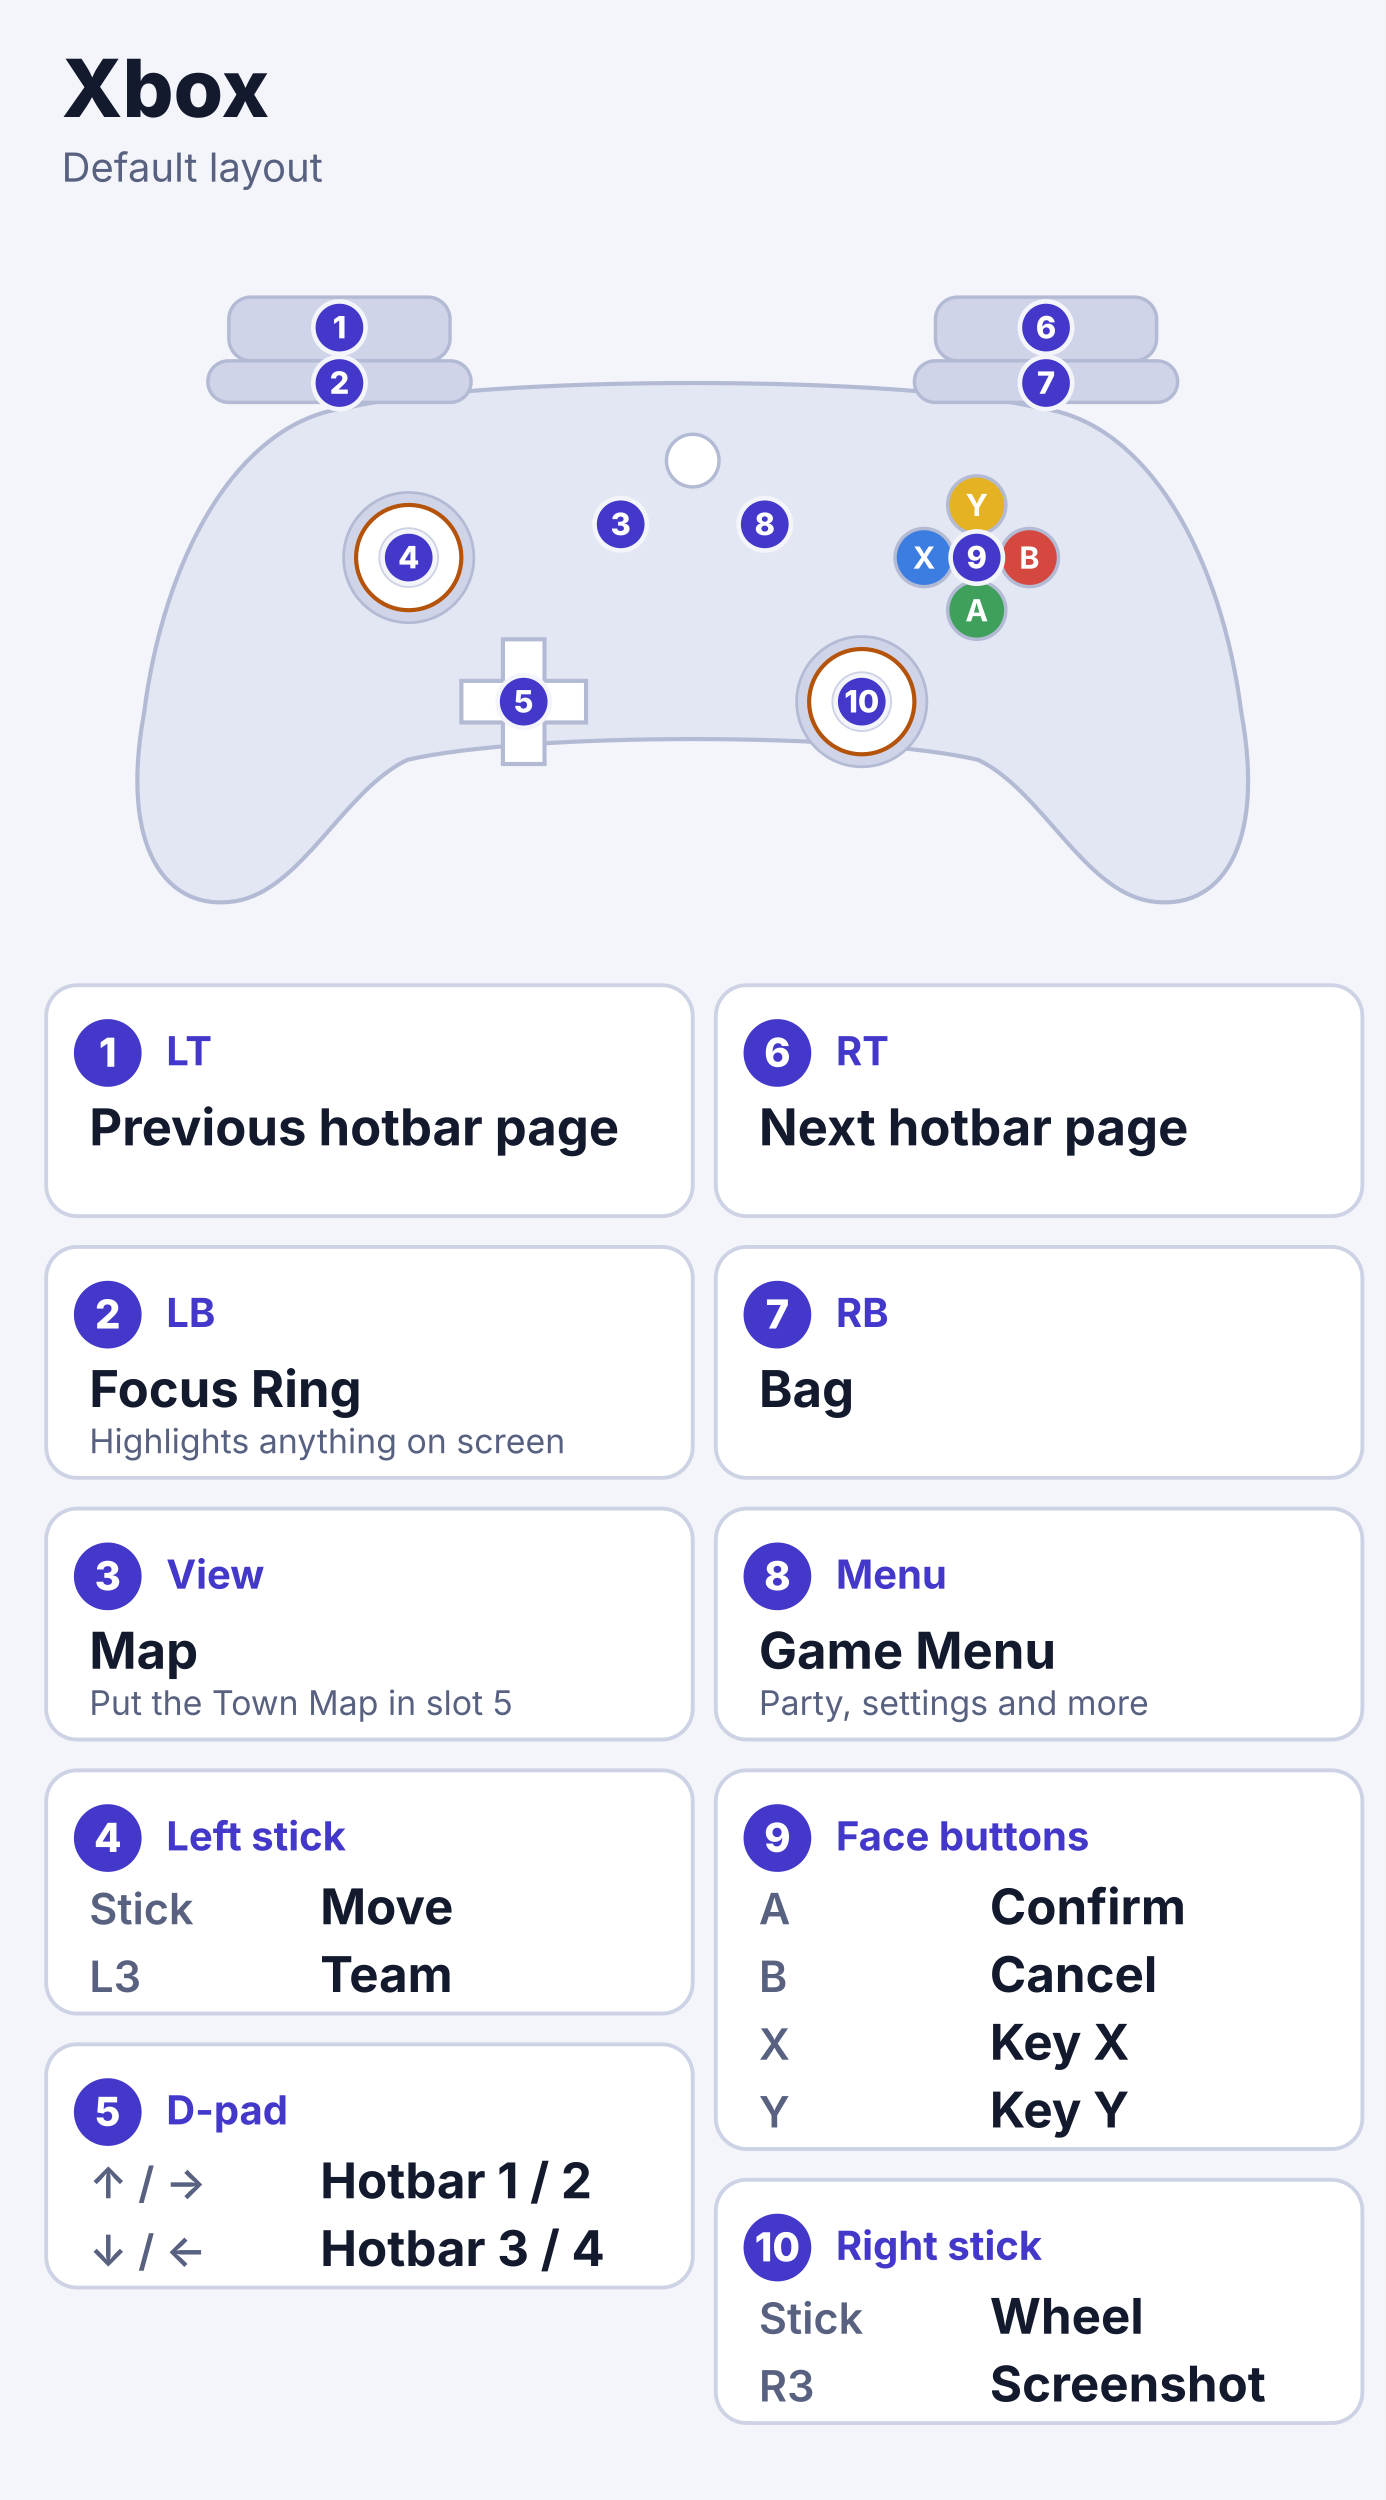
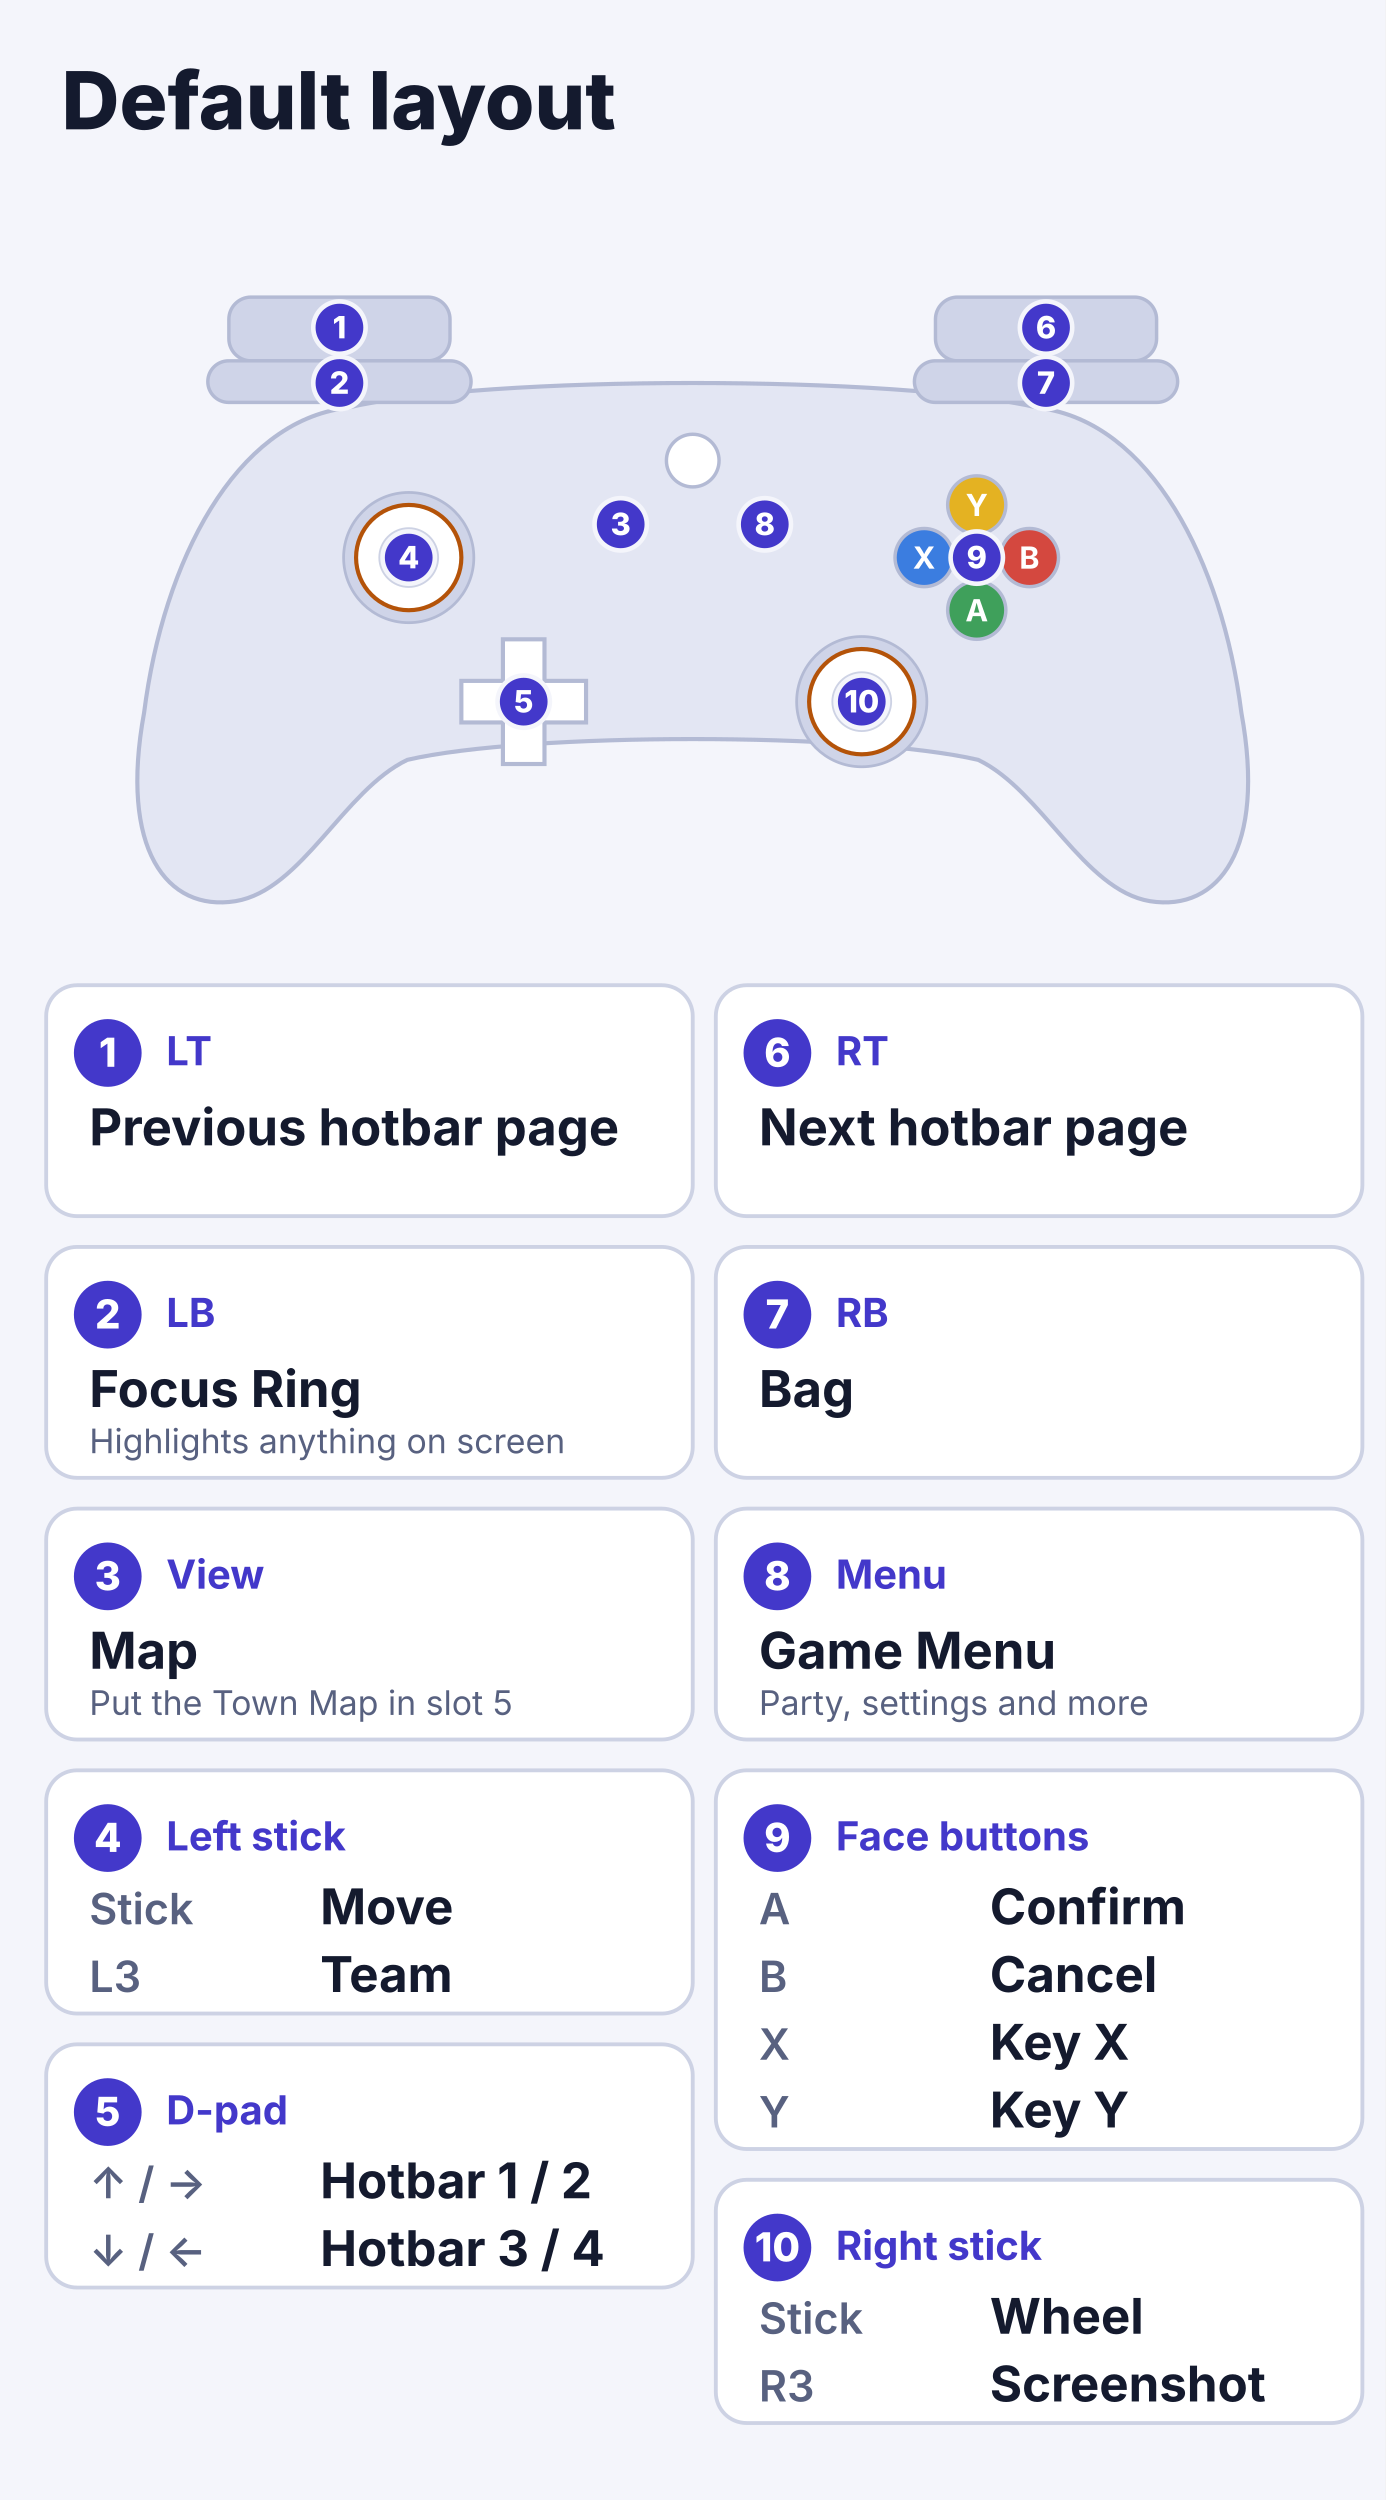
<svg xmlns="http://www.w3.org/2000/svg" viewBox="0 0 900 1624" width="900" height="1624" role="img" aria-labelledby="t d" font-family="'Segoe UI Variable Display','Segoe UI',Inter,'SF Pro Display',-apple-system,'Helvetica Neue',Arial,sans-serif">
  <rect width="900" height="1624" fill="#f4f5fb" />
-   <text x="40" y="76" font-size="52" font-weight="800" fill="#141a2e" text-anchor="start">Xbox</text>
-   <text x="40" y="118" font-size="26" font-weight="400" fill="#586180" text-anchor="start">Default layout</text>
+   <text x="40" y="84" font-size="52" font-weight="800" fill="#141a2e" text-anchor="start">Default layout</text>
  <g transform="translate(450,400) scale(0.9)">
    <path d="M -250,-150 C -150,-174 150,-174 250,-150 C 330,-140 382,-40 396,70 C 414,168 380,214 330,206 C 282,198 252,126 206,104 C 120,84 -120,84 -206,104 C -252,126 -282,198 -330,206 C -380,214 -414,168 -396,70 C -382,-40 -330,-140 -250,-150 Z" fill="#e3e6f3" stroke="#b3bad4" stroke-width="3" />
    <rect x="-334.8" y="-230" width="159.6" height="46" rx="16" fill="#cfd4e8" stroke="#b3bad4" stroke-width="2.5" />
    <rect x="-350" y="-184" width="190" height="30" rx="15" fill="#cfd4e8" stroke="#b3bad4" stroke-width="2.5" />
    <rect x="175.2" y="-230" width="159.6" height="46" rx="16" fill="#cfd4e8" stroke="#b3bad4" stroke-width="2.5" />
    <rect x="160" y="-184" width="190" height="30" rx="15" fill="#cfd4e8" stroke="#b3bad4" stroke-width="2.5" />
    <path d="M -137,17 h 30 v 30 h 30 v 30 h -30 v 30 h -30 v -30 h -30 v -30 h 30 z" fill="#ffffff" stroke="#b3bad4" stroke-width="3" />
    <circle cx="-205" cy="-42" r="47" fill="#cfd4e8" stroke="#b3bad4" stroke-width="2" />
    <circle cx="-205" cy="-42" r="38" fill="#ffffff" stroke="#b45309" stroke-width="3" />
    <circle cx="-205" cy="-42" r="20.9" fill="none" stroke="#cdd2e4" stroke-width="2" />
    <circle cx="122" cy="62" r="47" fill="#cfd4e8" stroke="#b3bad4" stroke-width="2" />
    <circle cx="122" cy="62" r="38" fill="#ffffff" stroke="#b45309" stroke-width="3" />
    <circle cx="122" cy="62" r="20.9" fill="none" stroke="#cdd2e4" stroke-width="2" />
    <circle cx="205" cy="-4" r="21" fill="#3fa05b" stroke="#b3bad4" stroke-width="2.5" />
    <text x="205" y="4" font-size="22" font-weight="700" fill="#ffffff" text-anchor="middle">A</text>
    <circle cx="243" cy="-42" r="21" fill="#d4483f" stroke="#b3bad4" stroke-width="2.5" />
    <text x="243" y="-34" font-size="22" font-weight="700" fill="#ffffff" text-anchor="middle">B</text>
    <circle cx="167" cy="-42" r="21" fill="#3b7de0" stroke="#b3bad4" stroke-width="2.5" />
    <text x="167" y="-34" font-size="22" font-weight="700" fill="#ffffff" text-anchor="middle">X</text>
    <circle cx="205" cy="-80" r="21" fill="#e4b222" stroke="#b3bad4" stroke-width="2.5" />
    <text x="205" y="-72" font-size="22" font-weight="700" fill="#ffffff" text-anchor="middle">Y</text>
    <rect x="-69" y="-73.5" width="34" height="15" rx="7.5" fill="#b45309" stroke="#b3bad4" stroke-width="2.5" />
    <rect x="35" y="-73.5" width="34" height="15" rx="7.5" fill="#ffffff" stroke="#b3bad4" stroke-width="2.5" />
    <circle cx="0" cy="-112" r="19" fill="#ffffff" stroke="#b3bad4" stroke-width="2.5" />
  </g>
  <circle cx="220.5" cy="212.8" r="17" fill="#4338ca" stroke="#f4f5fb" stroke-width="3" />
  <text x="220.5" y="219.8" font-size="20" font-weight="800" fill="#ffffff" text-anchor="middle">1</text>
  <circle cx="220.5" cy="248.8" r="17" fill="#4338ca" stroke="#f4f5fb" stroke-width="3" />
  <text x="220.5" y="255.8" font-size="20" font-weight="800" fill="#ffffff" text-anchor="middle">2</text>
  <circle cx="403.2" cy="340.6" r="17" fill="#4338ca" stroke="#f4f5fb" stroke-width="3" />
  <text x="403.2" y="347.6" font-size="20" font-weight="800" fill="#ffffff" text-anchor="middle">3</text>
  <circle cx="265.5" cy="362.2" r="17" fill="#4338ca" stroke="#f4f5fb" stroke-width="3" />
  <text x="265.5" y="369.2" font-size="20" font-weight="800" fill="#ffffff" text-anchor="middle">4</text>
  <circle cx="340.2" cy="455.8" r="17" fill="#4338ca" stroke="#f4f5fb" stroke-width="3" />
  <text x="340.2" y="462.8" font-size="20" font-weight="800" fill="#ffffff" text-anchor="middle">5</text>
  <circle cx="679.5" cy="212.8" r="17" fill="#4338ca" stroke="#f4f5fb" stroke-width="3" />
  <text x="679.5" y="219.8" font-size="20" font-weight="800" fill="#ffffff" text-anchor="middle">6</text>
  <circle cx="679.5" cy="248.8" r="17" fill="#4338ca" stroke="#f4f5fb" stroke-width="3" />
  <text x="679.5" y="255.8" font-size="20" font-weight="800" fill="#ffffff" text-anchor="middle">7</text>
  <circle cx="496.8" cy="340.6" r="17" fill="#4338ca" stroke="#f4f5fb" stroke-width="3" />
  <text x="496.8" y="347.6" font-size="20" font-weight="800" fill="#ffffff" text-anchor="middle">8</text>
  <circle cx="634.5" cy="362.2" r="17" fill="#4338ca" stroke="#f4f5fb" stroke-width="3" />
  <text x="634.5" y="369.2" font-size="20" font-weight="800" fill="#ffffff" text-anchor="middle">9</text>
  <circle cx="559.8" cy="455.8" r="17" fill="#4338ca" stroke="#f4f5fb" stroke-width="3" />
  <text x="559.8" y="462.8" font-size="20" font-weight="800" fill="#ffffff" text-anchor="middle">10</text>
  <rect x="30" y="640" width="420" height="150" rx="20" fill="#ffffff" stroke="#cdd2e4" stroke-width="2.5" />
  <circle cx="70" cy="684" r="22" fill="#4338ca" />
  <text x="70" y="693" font-size="26" font-weight="800" fill="#ffffff" text-anchor="middle">1</text>
  <text x="108" y="692" font-size="26" font-weight="700" fill="#4338ca" text-anchor="start">LT</text>
  <text x="58" y="744" font-size="33" font-weight="700" fill="#141a2e" text-anchor="start">Previous hotbar page</text>
  <rect x="30" y="810" width="420" height="150" rx="20" fill="#ffffff" stroke="#cdd2e4" stroke-width="2.5" />
  <circle cx="70" cy="854" r="22" fill="#4338ca" />
  <text x="70" y="863" font-size="26" font-weight="800" fill="#ffffff" text-anchor="middle">2</text>
  <text x="108" y="862" font-size="26" font-weight="700" fill="#4338ca" text-anchor="start">LB</text>
  <text x="58" y="914" font-size="33" font-weight="700" fill="#141a2e" text-anchor="start">Focus Ring</text>
  <text x="58" y="944" font-size="22" font-weight="400" fill="#586180" text-anchor="start">Highlights anything on screen</text>
  <rect x="30" y="980" width="420" height="150" rx="20" fill="#ffffff" stroke="#cdd2e4" stroke-width="2.5" />
  <circle cx="70" cy="1024" r="22" fill="#4338ca" />
  <text x="70" y="1033" font-size="26" font-weight="800" fill="#ffffff" text-anchor="middle">3</text>
  <text x="108" y="1032" font-size="26" font-weight="700" fill="#4338ca" text-anchor="start">View</text>
  <text x="58" y="1084" font-size="33" font-weight="700" fill="#141a2e" text-anchor="start">Map</text>
  <text x="58" y="1114" font-size="22" font-weight="400" fill="#586180" text-anchor="start">Put the Town Map in slot 5</text>
  <rect x="30" y="1150" width="420" height="158" rx="20" fill="#ffffff" stroke="#cdd2e4" stroke-width="2.5" />
  <circle cx="70" cy="1194" r="22" fill="#4338ca" />
  <text x="70" y="1203" font-size="26" font-weight="800" fill="#ffffff" text-anchor="middle">4</text>
  <text x="108" y="1202" font-size="26" font-weight="700" fill="#4338ca" text-anchor="start">Left stick</text>
  <text x="58" y="1250" font-size="28" font-weight="600" fill="#586180" text-anchor="start">Stick</text>
  <text x="208" y="1250" font-size="32" font-weight="700" fill="#141a2e" text-anchor="start">Move</text>
  <text x="58" y="1294" font-size="28" font-weight="600" fill="#586180" text-anchor="start">L3</text>
  <text x="208" y="1294" font-size="32" font-weight="700" fill="#141a2e" text-anchor="start">Team</text>
  <rect x="30" y="1328" width="420" height="158" rx="20" fill="#ffffff" stroke="#cdd2e4" stroke-width="2.5" />
  <circle cx="70" cy="1372" r="22" fill="#4338ca" />
  <text x="70" y="1381" font-size="26" font-weight="800" fill="#ffffff" text-anchor="middle">5</text>
  <text x="108" y="1380" font-size="26" font-weight="700" fill="#4338ca" text-anchor="start">D-pad</text>
  <text x="58" y="1428" font-size="28" font-weight="600" fill="#586180" text-anchor="start">↑ / →</text>
  <text x="208" y="1428" font-size="32" font-weight="700" fill="#141a2e" text-anchor="start">Hotbar 1 / 2</text>
  <text x="58" y="1472" font-size="28" font-weight="600" fill="#586180" text-anchor="start">↓ / ←</text>
  <text x="208" y="1472" font-size="32" font-weight="700" fill="#141a2e" text-anchor="start">Hotbar 3 / 4</text>
  <rect x="465" y="640" width="420" height="150" rx="20" fill="#ffffff" stroke="#cdd2e4" stroke-width="2.5" />
  <circle cx="505" cy="684" r="22" fill="#4338ca" />
  <text x="505" y="693" font-size="26" font-weight="800" fill="#ffffff" text-anchor="middle">6</text>
  <text x="543" y="692" font-size="26" font-weight="700" fill="#4338ca" text-anchor="start">RT</text>
  <text x="493" y="744" font-size="33" font-weight="700" fill="#141a2e" text-anchor="start">Next hotbar page</text>
  <rect x="465" y="810" width="420" height="150" rx="20" fill="#ffffff" stroke="#cdd2e4" stroke-width="2.5" />
  <circle cx="505" cy="854" r="22" fill="#4338ca" />
  <text x="505" y="863" font-size="26" font-weight="800" fill="#ffffff" text-anchor="middle">7</text>
  <text x="543" y="862" font-size="26" font-weight="700" fill="#4338ca" text-anchor="start">RB</text>
  <text x="493" y="914" font-size="33" font-weight="700" fill="#141a2e" text-anchor="start">Bag</text>
  <rect x="465" y="980" width="420" height="150" rx="20" fill="#ffffff" stroke="#cdd2e4" stroke-width="2.5" />
  <circle cx="505" cy="1024" r="22" fill="#4338ca" />
  <text x="505" y="1033" font-size="26" font-weight="800" fill="#ffffff" text-anchor="middle">8</text>
  <text x="543" y="1032" font-size="26" font-weight="700" fill="#4338ca" text-anchor="start">Menu</text>
  <text x="493" y="1084" font-size="33" font-weight="700" fill="#141a2e" text-anchor="start">Game Menu</text>
  <text x="493" y="1114" font-size="22" font-weight="400" fill="#586180" text-anchor="start">Party, settings and more</text>
  <rect x="465" y="1150" width="420" height="246" rx="20" fill="#ffffff" stroke="#cdd2e4" stroke-width="2.5" />
  <circle cx="505" cy="1194" r="22" fill="#4338ca" />
  <text x="505" y="1203" font-size="26" font-weight="800" fill="#ffffff" text-anchor="middle">9</text>
  <text x="543" y="1202" font-size="26" font-weight="700" fill="#4338ca" text-anchor="start">Face buttons</text>
  <text x="493" y="1250" font-size="28" font-weight="600" fill="#586180" text-anchor="start">A</text>
  <text x="643" y="1250" font-size="32" font-weight="700" fill="#141a2e" text-anchor="start">Confirm</text>
  <text x="493" y="1294" font-size="28" font-weight="600" fill="#586180" text-anchor="start">B</text>
  <text x="643" y="1294" font-size="32" font-weight="700" fill="#141a2e" text-anchor="start">Cancel</text>
  <text x="493" y="1338" font-size="28" font-weight="600" fill="#586180" text-anchor="start">X</text>
  <text x="643" y="1338" font-size="32" font-weight="700" fill="#141a2e" text-anchor="start">Key X</text>
  <text x="493" y="1382" font-size="28" font-weight="600" fill="#586180" text-anchor="start">Y</text>
  <text x="643" y="1382" font-size="32" font-weight="700" fill="#141a2e" text-anchor="start">Key Y</text>
  <rect x="465" y="1416" width="420" height="158" rx="20" fill="#ffffff" stroke="#cdd2e4" stroke-width="2.5" />
  <circle cx="505" cy="1460" r="22" fill="#4338ca" />
  <text x="505" y="1469" font-size="26" font-weight="800" fill="#ffffff" text-anchor="middle">10</text>
  <text x="543" y="1468" font-size="26" font-weight="700" fill="#4338ca" text-anchor="start">Right stick</text>
  <text x="493" y="1516" font-size="28" font-weight="600" fill="#586180" text-anchor="start">Stick</text>
  <text x="643" y="1516" font-size="32" font-weight="700" fill="#141a2e" text-anchor="start">Wheel</text>
  <text x="493" y="1560" font-size="28" font-weight="600" fill="#586180" text-anchor="start">R3</text>
  <text x="643" y="1560" font-size="32" font-weight="700" fill="#141a2e" text-anchor="start">Screenshot</text>
</svg>
